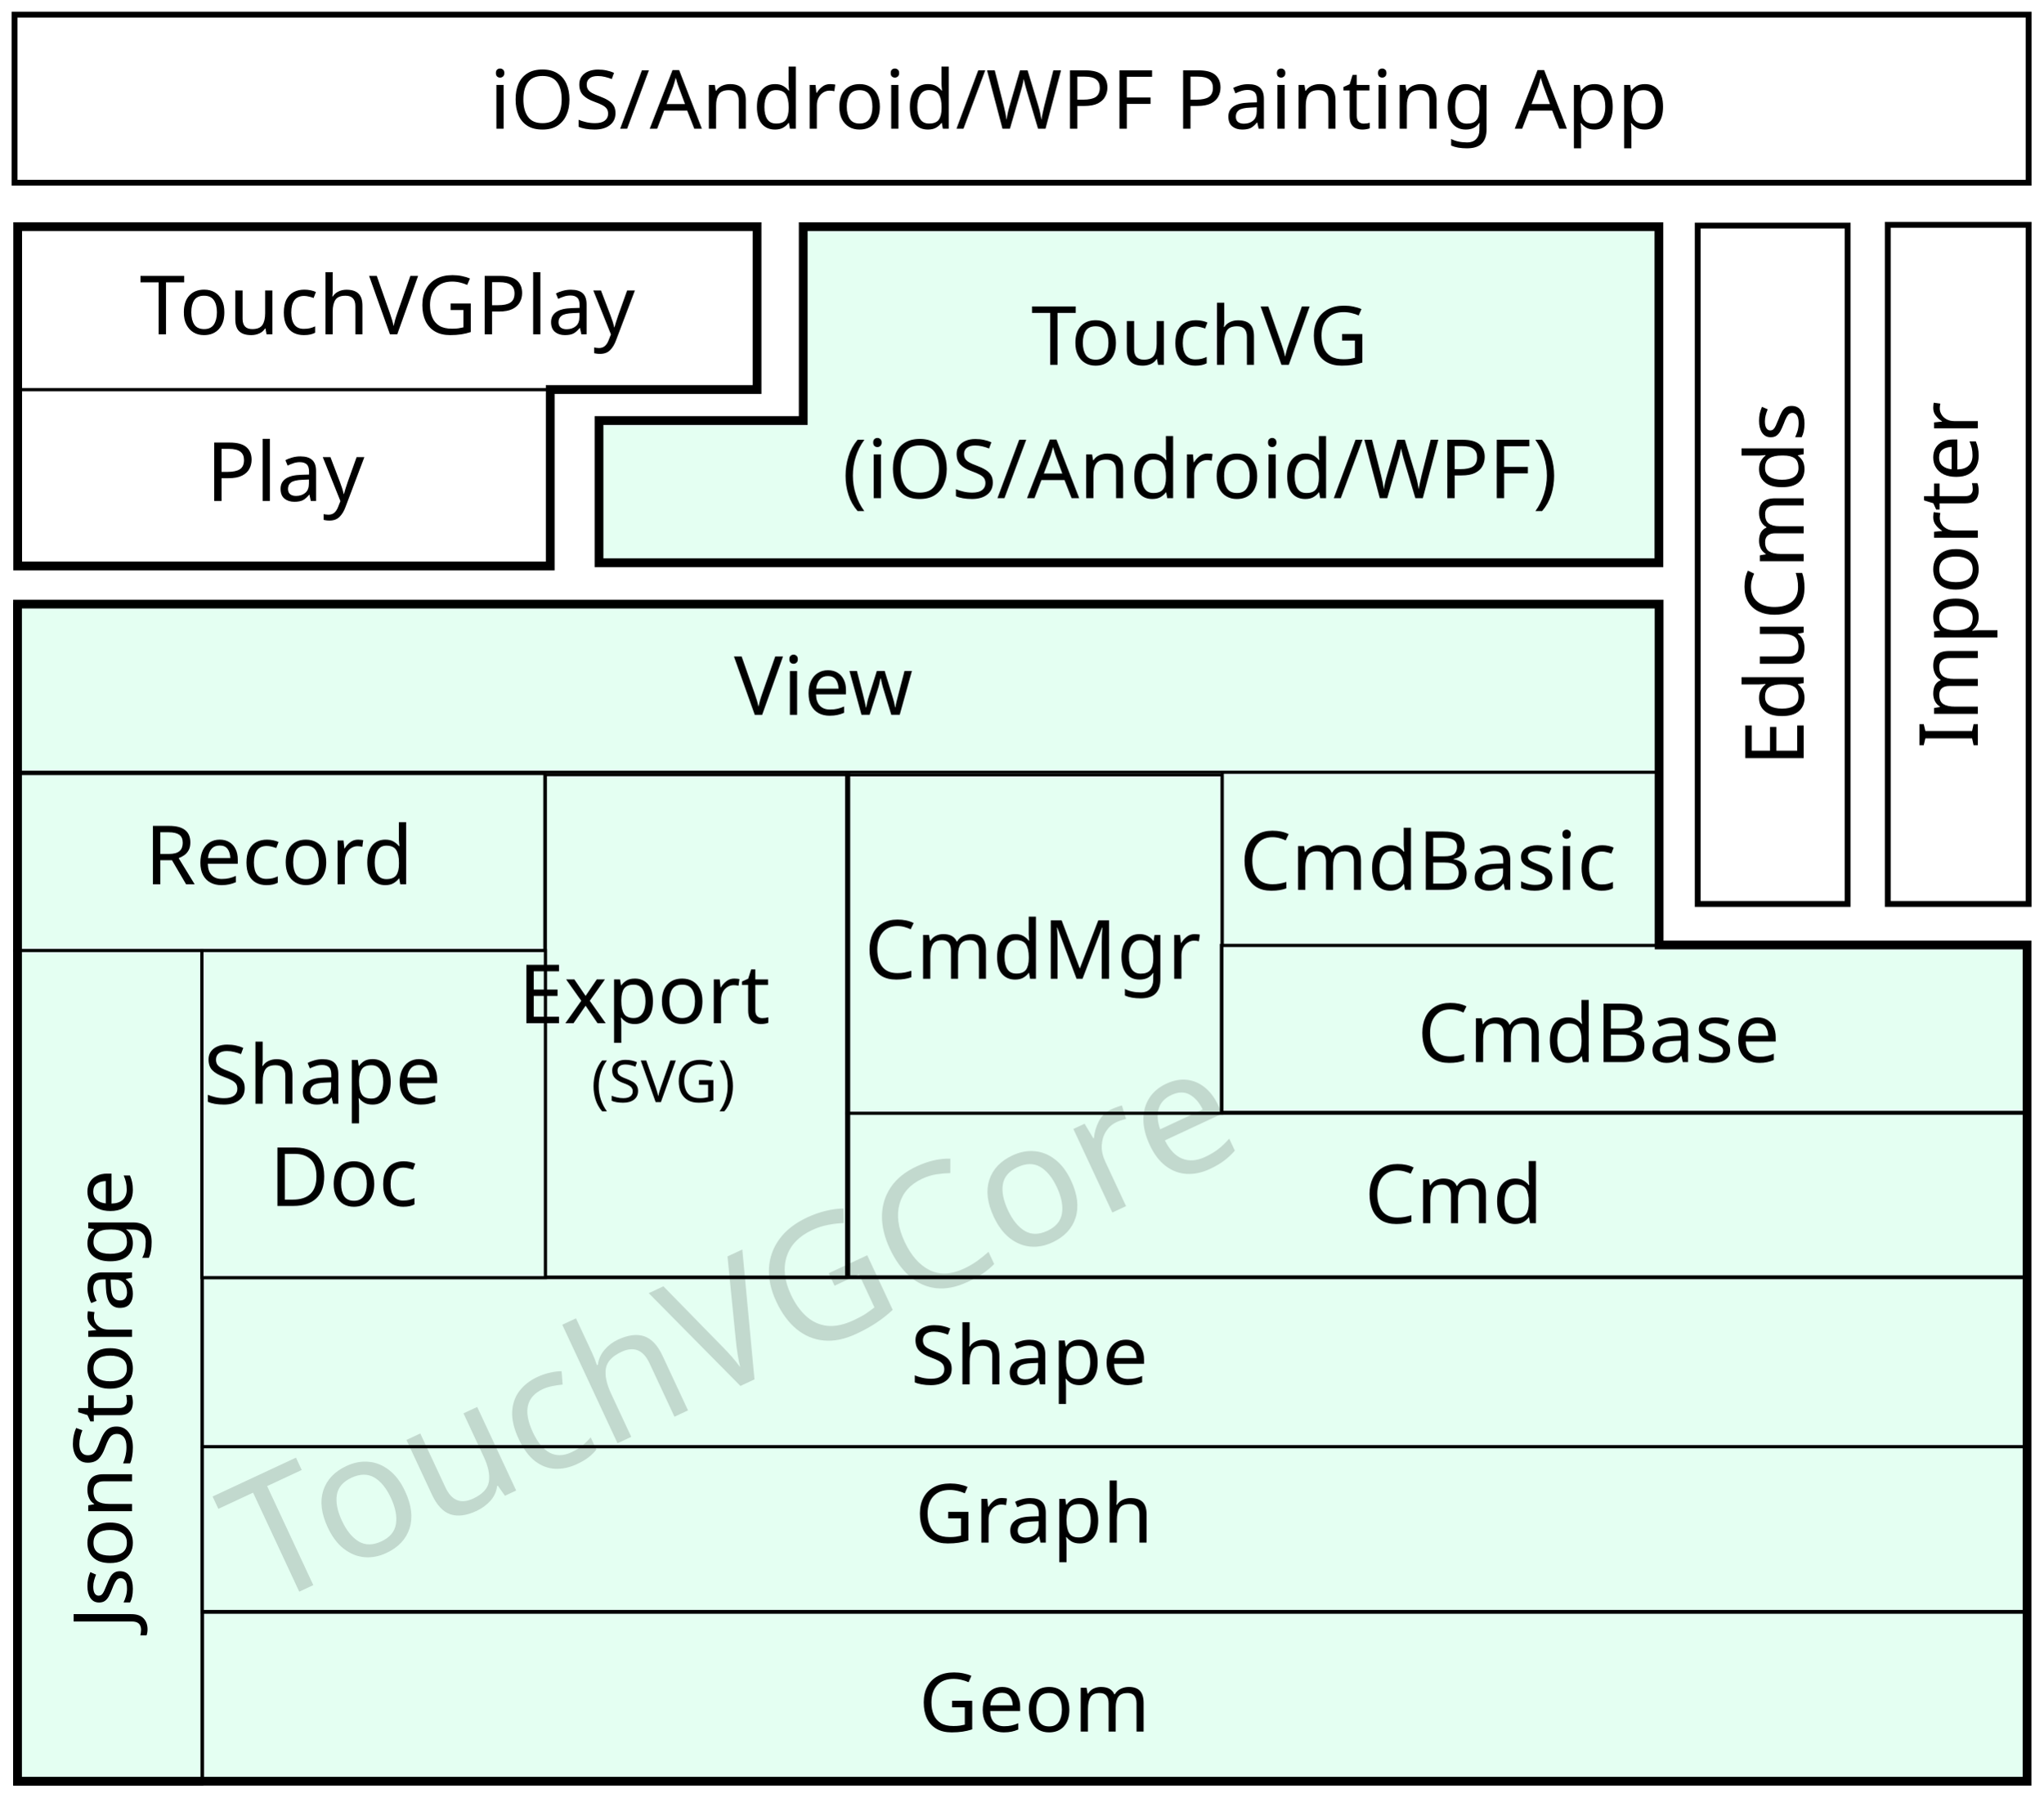
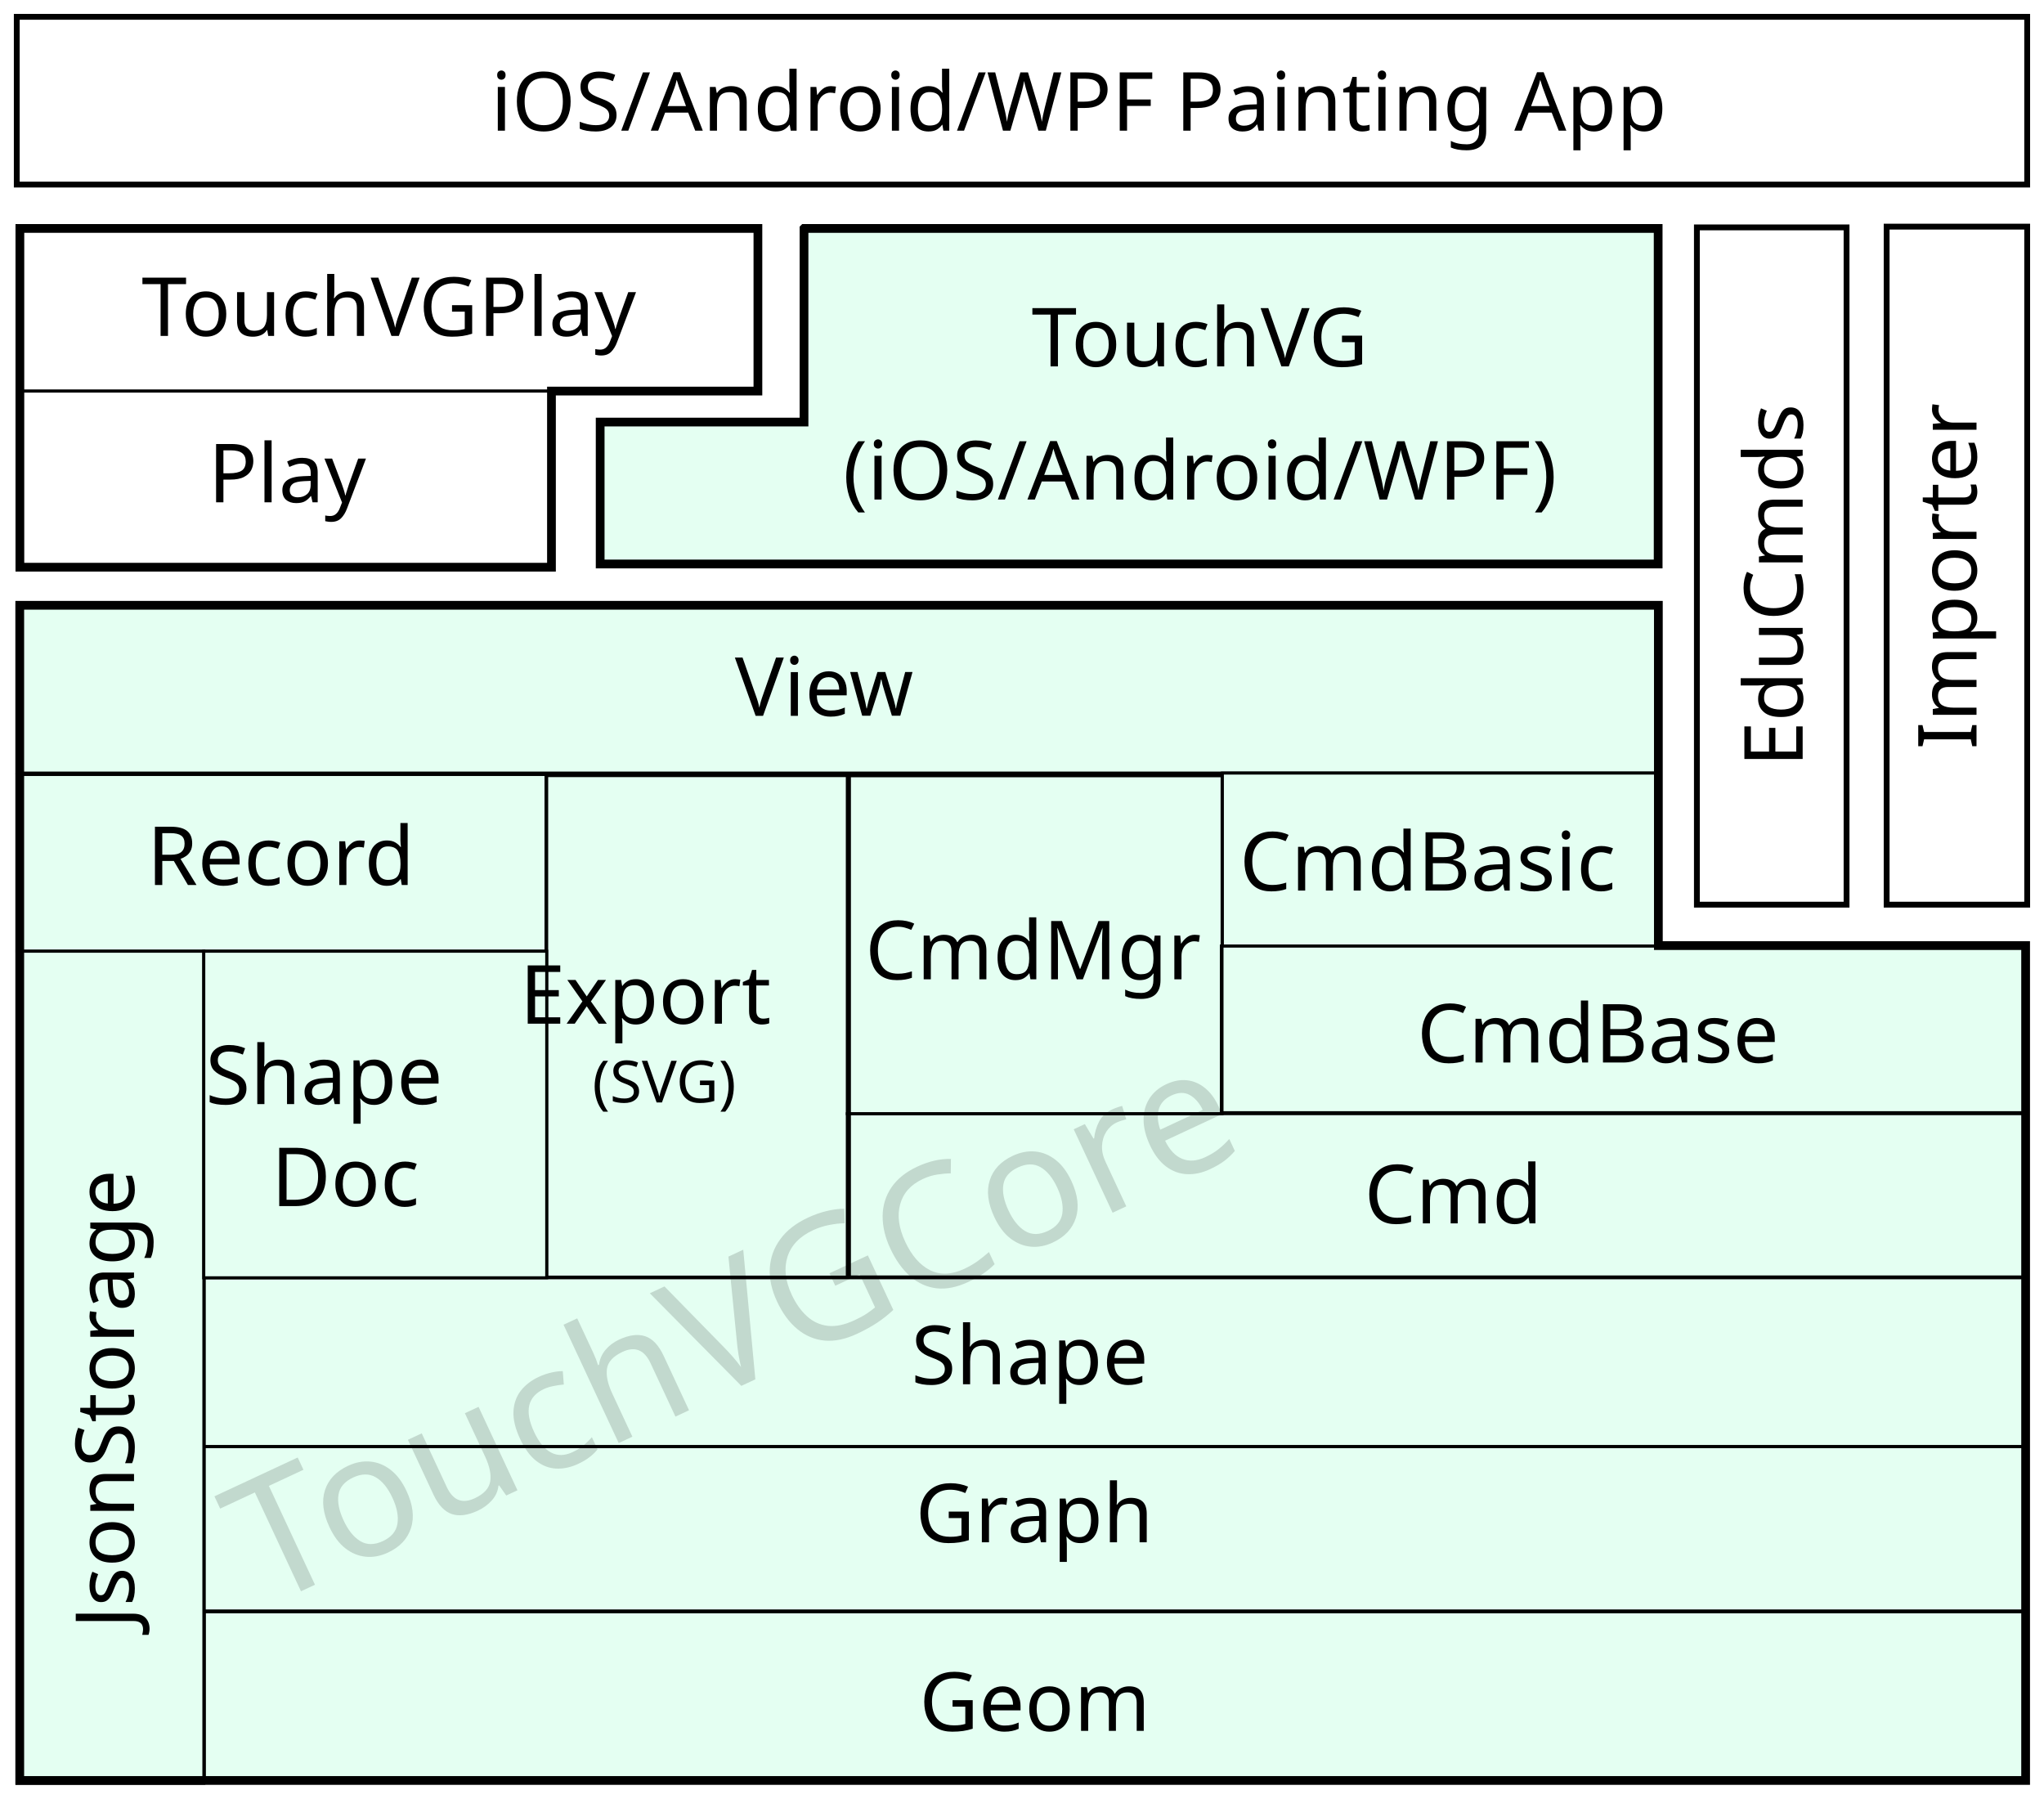
- <svg xmlns="http://www.w3.org/2000/svg" version="1.0" width="524.906" height="461.742" viewBox="0 0 419.925 369.394" preserveAspectRatio="xMidYMid meet" id="svg2">
+ <svg xmlns="http://www.w3.org/2000/svg" version="1.0" width="441.898" height="388.812" viewBox="0 0 353.519 311.05" preserveAspectRatio="xMidYMid meet" id="svg2">
  <defs id="defs332" />
-   <path style="fill:none;stroke:#000000;stroke-width:1.8;stroke-miterlimit:4;stroke-opacity:1;stroke-dasharray:none" d="m 3.631,46.578 0,30.637 0,2.841 0,36.262 109.453,0 0,-36.262 42.506,0 0,-33.478 -151.959,0 z" id="rect4063" />
-   <path style="fill:#e4fff2;fill-opacity:1;stroke:#000000;stroke-width:1.8;stroke-miterlimit:4;stroke-opacity:1;stroke-dasharray:none" d="m 3.605,124.155 0,70.059 0,2.156 0,169.716 413.006,0 0,-171.872 -75.619,0 0,-70.059 -337.388,0 z" id="rect3214" />
-   <rect style="fill:none;stroke:#000000;stroke-width:1.2;stroke-miterlimit:4;stroke-opacity:1;stroke-dasharray:none" id="rect4285" width="413.942" height="34.536" x="2.991" y="3.013" />
-   <rect style="fill:none;stroke:#000000;stroke-width:0.6;stroke-miterlimit:4;stroke-opacity:1;stroke-dasharray:none" id="rect4287" width="151.959" height="33.473" x="3.631" y="46.581" />
-   <rect style="fill:none;stroke:#000000;stroke-width:0.6;stroke-miterlimit:4;stroke-opacity:1;stroke-dasharray:none" id="rect4289" width="109.453" height="36.249" x="3.631" y="80.073" />
-   <path style="fill:#e4fff2;fill-opacity:1;stroke:#000000;stroke-width:1.8;stroke-miterlimit:4;stroke-opacity:1;stroke-dasharray:none" d="m 165.084,46.58 0,39.853 -41.972,0 0,29.222 217.838,0 0,-28.162 0,-1.059 0,-39.853 -175.866,0 z" id="rect4291" />
-   <rect style="fill:none;stroke:#000000;stroke-width:0.6;stroke-miterlimit:4;stroke-opacity:1;stroke-dasharray:none" id="rect4295" width="337.392" height="34.536" x="3.031" y="124.155" />
-   <rect style="fill:none;stroke:#000000;stroke-width:0.6;stroke-miterlimit:4;stroke-opacity:1;stroke-dasharray:none" id="rect4297" width="108.922" height="36.382" x="3.031" y="159.002" />
-   <rect style="fill:none;stroke:#000000;stroke-width:0.6;stroke-miterlimit:4;stroke-opacity:1;stroke-dasharray:none" id="rect4299" width="38.476" height="171.307" x="3.031" y="195.352" />
-   <rect style="fill:none;stroke:#000000;stroke-width:0.6;stroke-miterlimit:4;stroke-opacity:1;stroke-dasharray:none" id="rect4303" width="62.332" height="103.225" x="112.108" y="159.23" ry="0" />
-   <rect style="fill:none;stroke:#000000;stroke-width:0.6;stroke-miterlimit:4;stroke-opacity:1;stroke-dasharray:none" id="rect4305" width="70.634" height="67.258" x="41.474" y="195.352" />
-   <rect style="fill:none;stroke:#000000;stroke-width:0.6;stroke-miterlimit:4;stroke-opacity:1;stroke-dasharray:none" id="rect4307" width="77.167" height="69.564" x="173.992" y="159.262" />
-   <rect style="fill:none;stroke:#000000;stroke-width:0.6;stroke-miterlimit:4;stroke-opacity:1;stroke-dasharray:none" id="rect4309" width="89.198" height="35.599" x="251.224" y="158.691" />
-   <rect style="fill:none;stroke:#000000;stroke-width:0.6;stroke-miterlimit:4;stroke-opacity:1;stroke-dasharray:none" id="rect4311" width="165.929" height="34.316" x="251.004" y="194.29" />
-   <rect style="fill:none;stroke:#000000;stroke-width:0.6;stroke-miterlimit:4;stroke-opacity:1;stroke-dasharray:none" id="rect4313" width="242.941" height="33.597" x="173.992" y="228.826" />
-   <rect style="fill:none;stroke:#000000;stroke-width:0.6;stroke-miterlimit:4;stroke-opacity:1;stroke-dasharray:none" id="rect4315" width="375.336" height="34.724" x="41.597" y="262.611" />
-   <rect style="fill:none;stroke:#000000;stroke-width:0.6;stroke-miterlimit:4;stroke-opacity:1;stroke-dasharray:none" id="rect4317" width="375.336" height="34.005" x="41.597" y="297.367" />
-   <rect style="fill:none;stroke:#000000;stroke-width:0.6;stroke-miterlimit:4;stroke-opacity:1;stroke-dasharray:none" id="rect4319" width="375.304" height="35.255" x="41.629" y="331.184" />
-   <rect style="fill:none;stroke:#000000;stroke-width:1.2;stroke-miterlimit:4;stroke-opacity:1;stroke-dasharray:none" id="rect4321" width="30.817" height="139.427" x="348.923" y="46.361" />
-   <rect style="fill:none;stroke:#000000;stroke-width:1.2;stroke-miterlimit:4;stroke-opacity:1;stroke-dasharray:none" id="rect4323" width="28.938" height="139.583" x="387.995" y="46.206" />
-   <text xml:space="preserve" style="font-size:16.8px;font-style:normal;font-variant:normal;font-weight:normal;font-stretch:normal;text-align:start;line-height:125%;letter-spacing:0px;word-spacing:0px;writing-mode:lr-tb;text-anchor:start;fill:#000000;fill-opacity:1;stroke:none;font-family:Sans;-inkscape-font-specification:Sans" x="100.603" y="26.45" id="text3021">
-     <tspan id="tspan3023" x="100.603" y="26.45">iOS/Android/WPF Painting App</tspan>
+   <path style="fill:none;stroke:#000000;stroke-width:1.512;stroke-miterlimit:4;stroke-opacity:1;stroke-dasharray:none" d="m 3.438,39.504 0,25.735 0,2.386 0,30.46 91.941,0 0,-30.46 35.705,0 0,-28.122 -127.646,0 z" id="rect4063" />
+   <path style="fill:#e4fff2;fill-opacity:1;stroke:#000000;stroke-width:1.512;stroke-miterlimit:4;stroke-opacity:1;stroke-dasharray:none" d="m 3.416,104.669 0,58.85 0,1.811 0,142.561 346.925,0 0,-144.372 -63.52,0 0,-58.85 -283.406,0 z" id="rect3214" />
+   <rect style="fill:none;stroke:#000000;stroke-width:1.008;stroke-miterlimit:4;stroke-opacity:1;stroke-dasharray:none" id="rect4285" width="347.711" height="29.01" x="2.9" y="2.909" />
+   <rect style="fill:none;stroke:#000000;stroke-width:0.504;stroke-miterlimit:4;stroke-opacity:1;stroke-dasharray:none" id="rect4287" width="127.646" height="28.118" x="3.438" y="39.506" />
+   <rect style="fill:none;stroke:#000000;stroke-width:0.504;stroke-miterlimit:4;stroke-opacity:1;stroke-dasharray:none" id="rect4289" width="91.941" height="30.449" x="3.438" y="67.64" />
+   <path style="fill:#e4fff2;fill-opacity:1;stroke:#000000;stroke-width:1.512;stroke-miterlimit:4;stroke-opacity:1;stroke-dasharray:none" d="m 139.058,39.506 0,33.477 -35.256,0 0,24.546 182.984,0 0,-23.657 0,-0.89 0,-33.477 -147.727,0 z" id="rect4291" />
+   <rect style="fill:none;stroke:#000000;stroke-width:0.504;stroke-miterlimit:4;stroke-opacity:1;stroke-dasharray:none" id="rect4295" width="283.409" height="29.01" x="2.934" y="104.668" />
+   <rect style="fill:none;stroke:#000000;stroke-width:0.504;stroke-miterlimit:4;stroke-opacity:1;stroke-dasharray:none" id="rect4297" width="91.494" height="30.561" x="2.934" y="133.94" />
+   <rect style="fill:none;stroke:#000000;stroke-width:0.504;stroke-miterlimit:4;stroke-opacity:1;stroke-dasharray:none" id="rect4299" width="32.319" height="143.898" x="2.934" y="164.474" />
+   <rect style="fill:none;stroke:#000000;stroke-width:0.504;stroke-miterlimit:4;stroke-opacity:1;stroke-dasharray:none" id="rect4303" width="52.359" height="86.709" x="94.559" y="134.131" ry="0" />
+   <rect style="fill:none;stroke:#000000;stroke-width:0.504;stroke-miterlimit:4;stroke-opacity:1;stroke-dasharray:none" id="rect4305" width="59.333" height="56.497" x="35.226" y="164.474" />
+   <rect style="fill:none;stroke:#000000;stroke-width:0.504;stroke-miterlimit:4;stroke-opacity:1;stroke-dasharray:none" id="rect4307" width="64.82" height="58.434" x="146.541" y="134.158" />
+   <rect style="fill:none;stroke:#000000;stroke-width:0.504;stroke-miterlimit:4;stroke-opacity:1;stroke-dasharray:none" id="rect4309" width="74.926" height="29.903" x="211.416" y="133.679" />
+   <rect style="fill:none;stroke:#000000;stroke-width:0.504;stroke-miterlimit:4;stroke-opacity:1;stroke-dasharray:none" id="rect4311" width="139.381" height="28.825" x="211.231" y="163.582" />
+   <rect style="fill:none;stroke:#000000;stroke-width:0.504;stroke-miterlimit:4;stroke-opacity:1;stroke-dasharray:none" id="rect4313" width="204.07" height="28.221" x="146.541" y="192.592" />
+   <rect style="fill:none;stroke:#000000;stroke-width:0.504;stroke-miterlimit:4;stroke-opacity:1;stroke-dasharray:none" id="rect4315" width="315.282" height="29.168" x="35.33" y="220.971" />
+   <rect style="fill:none;stroke:#000000;stroke-width:0.504;stroke-miterlimit:4;stroke-opacity:1;stroke-dasharray:none" id="rect4317" width="315.282" height="28.564" x="35.33" y="250.166" />
+   <rect style="fill:none;stroke:#000000;stroke-width:0.504;stroke-miterlimit:4;stroke-opacity:1;stroke-dasharray:none" id="rect4319" width="315.255" height="29.614" x="35.357" y="278.573" />
+   <rect style="fill:none;stroke:#000000;stroke-width:1.008;stroke-miterlimit:4;stroke-opacity:1;stroke-dasharray:none" id="rect4321" width="25.886" height="117.119" x="293.484" y="39.322" />
+   <rect style="fill:none;stroke:#000000;stroke-width:1.008;stroke-miterlimit:4;stroke-opacity:1;stroke-dasharray:none" id="rect4323" width="24.308" height="117.25" x="326.303" y="39.191" />
+   <text xml:space="preserve" style="font-size:14.112px;font-style:normal;font-variant:normal;font-weight:normal;font-stretch:normal;text-align:start;line-height:125%;letter-spacing:0px;word-spacing:0px;writing-mode:lr-tb;text-anchor:start;fill:#000000;fill-opacity:1;stroke:none;font-family:Sans;-inkscape-font-specification:Sans" x="84.894" y="22.596" id="text3021">
+     <tspan id="tspan3023" x="84.894" y="22.596">iOS/Android/WPF Painting App</tspan>
  </text>
-   <text xml:space="preserve" style="font-size:16.8px;font-style:normal;font-variant:normal;font-weight:normal;font-stretch:normal;text-align:start;line-height:125%;letter-spacing:0px;word-spacing:0px;writing-mode:lr-tb;text-anchor:start;fill:#000000;fill-opacity:1;stroke:none;font-family:Sans;-inkscape-font-specification:Sans" x="28.694" y="68.699" id="text3025">
-     <tspan id="tspan3027" x="28.694" y="68.699">TouchVGPlay</tspan>
+   <text xml:space="preserve" style="font-size:14.112px;font-style:normal;font-variant:normal;font-weight:normal;font-stretch:normal;text-align:start;line-height:125%;letter-spacing:0px;word-spacing:0px;writing-mode:lr-tb;text-anchor:start;fill:#000000;fill-opacity:1;stroke:none;font-family:Sans;-inkscape-font-specification:Sans" x="24.491" y="58.086" id="text3025">
+     <tspan id="tspan3027" x="24.491" y="58.086">TouchVGPlay</tspan>
  </text>
-   <text xml:space="preserve" style="font-size:16.8px;font-style:normal;font-variant:normal;font-weight:normal;font-stretch:normal;text-align:start;line-height:125%;letter-spacing:0px;word-spacing:0px;writing-mode:lr-tb;text-anchor:start;fill:#000000;fill-opacity:1;stroke:none;font-family:Sans;-inkscape-font-specification:Sans" x="42.396" y="102.956" id="text3029">
-     <tspan id="tspan3031" x="42.396" y="102.956">Play</tspan>
+   <text xml:space="preserve" style="font-size:14.112px;font-style:normal;font-variant:normal;font-weight:normal;font-stretch:normal;text-align:start;line-height:125%;letter-spacing:0px;word-spacing:0px;writing-mode:lr-tb;text-anchor:start;fill:#000000;fill-opacity:1;stroke:none;font-family:Sans;-inkscape-font-specification:Sans" x="36.001" y="86.861" id="text3029">
+     <tspan id="tspan3031" x="36.001" y="86.861">Play</tspan>
  </text>
-   <text xml:space="preserve" style="font-size:16.8px;font-style:normal;font-variant:normal;font-weight:normal;font-stretch:normal;text-align:start;line-height:125%;letter-spacing:0px;word-spacing:0px;writing-mode:lr-tb;text-anchor:start;fill:#000000;fill-opacity:1;stroke:none;font-family:Sans;-inkscape-font-specification:Sans" x="211.935" y="74.98" id="text3033">
-     <tspan id="tspan3035" x="211.935" y="74.98">TouchVG</tspan>
+   <text xml:space="preserve" style="font-size:14.112px;font-style:normal;font-variant:normal;font-weight:normal;font-stretch:normal;text-align:start;line-height:125%;letter-spacing:0px;word-spacing:0px;writing-mode:lr-tb;text-anchor:start;fill:#000000;fill-opacity:1;stroke:none;font-family:Sans;-inkscape-font-specification:Sans" x="178.414" y="63.361" id="text3033">
+     <tspan id="tspan3035" x="178.414" y="63.361">TouchVG</tspan>
  </text>
-   <text xml:space="preserve" style="font-size:16.8px;font-style:normal;font-variant:normal;font-weight:normal;font-stretch:normal;text-align:start;line-height:125%;letter-spacing:0px;word-spacing:0px;writing-mode:lr-tb;text-anchor:start;fill:#000000;fill-opacity:1;stroke:none;font-family:Sans;-inkscape-font-specification:Sans" x="173.112" y="102.385" id="text3041">
-     <tspan id="tspan3043" x="173.112" y="102.385">(iOS/Android/WPF)</tspan>
+   <text xml:space="preserve" style="font-size:14.112px;font-style:normal;font-variant:normal;font-weight:normal;font-stretch:normal;text-align:start;line-height:125%;letter-spacing:0px;word-spacing:0px;writing-mode:lr-tb;text-anchor:start;fill:#000000;fill-opacity:1;stroke:none;font-family:Sans;-inkscape-font-specification:Sans" x="145.802" y="86.381" id="text3041">
+     <tspan id="tspan3043" x="145.802" y="86.381">(iOS/Android/WPF)</tspan>
  </text>
-   <text xml:space="preserve" style="font-size:16.8px;font-style:normal;font-variant:normal;font-weight:normal;font-stretch:normal;text-align:start;line-height:125%;letter-spacing:0px;word-spacing:0px;writing-mode:lr-tb;text-anchor:start;fill:#000000;fill-opacity:1;stroke:none;font-family:Sans;-inkscape-font-specification:Sans" x="150.845" y="146.918" id="text3045">
-     <tspan id="tspan3047" x="150.845" y="146.918">View</tspan>
+   <text xml:space="preserve" style="font-size:14.112px;font-style:normal;font-variant:normal;font-weight:normal;font-stretch:normal;text-align:start;line-height:125%;letter-spacing:0px;word-spacing:0px;writing-mode:lr-tb;text-anchor:start;fill:#000000;fill-opacity:1;stroke:none;font-family:Sans;-inkscape-font-specification:Sans" x="127.098" y="123.789" id="text3045">
+     <tspan id="tspan3047" x="127.098" y="123.789">View</tspan>
  </text>
-   <text xml:space="preserve" style="font-size:16.8px;font-style:normal;font-variant:normal;font-weight:normal;font-stretch:normal;text-align:start;line-height:125%;letter-spacing:0px;word-spacing:0px;writing-mode:lr-tb;text-anchor:start;fill:#000000;fill-opacity:1;stroke:none;font-family:Sans;-inkscape-font-specification:Sans" x="29.806" y="181.745" id="text3049">
-     <tspan id="tspan3051" x="29.806" y="181.745">Record</tspan>
+   <text xml:space="preserve" style="font-size:14.112px;font-style:normal;font-variant:normal;font-weight:normal;font-stretch:normal;text-align:start;line-height:125%;letter-spacing:0px;word-spacing:0px;writing-mode:lr-tb;text-anchor:start;fill:#000000;fill-opacity:1;stroke:none;font-family:Sans;-inkscape-font-specification:Sans" x="25.425" y="153.044" id="text3049">
+     <tspan id="tspan3051" x="25.425" y="153.044">Record</tspan>
  </text>
-   <text xml:space="preserve" style="font-size:16.8px;font-style:normal;font-variant:normal;font-weight:normal;font-stretch:normal;text-align:center;line-height:125%;letter-spacing:0px;word-spacing:0px;writing-mode:lr-tb;text-anchor:middle;fill:#000000;fill-opacity:1;stroke:none;font-family:Sans;-inkscape-font-specification:Sans" x="142.853" y="210.299" id="text3053">
-     <tspan x="145.527" y="210.299" id="tspan3057">Export </tspan>
-     <tspan x="142.853" y="226.514" id="tspan3095" style="font-size:12px;font-style:normal;font-variant:normal;font-weight:normal;font-stretch:normal;text-align:center;line-height:125%;writing-mode:lr-tb;text-anchor:middle;font-family:Sans;-inkscape-font-specification:Sans">(SVG)</tspan>
+   <text xml:space="preserve" style="font-size:14.112px;font-style:normal;font-variant:normal;font-weight:normal;font-stretch:normal;text-align:center;line-height:125%;letter-spacing:0px;word-spacing:0px;writing-mode:lr-tb;text-anchor:middle;fill:#000000;fill-opacity:1;stroke:none;font-family:Sans;-inkscape-font-specification:Sans" x="120.384" y="177.029" id="text3053">
+     <tspan x="122.63" y="177.029" id="tspan3057">Export </tspan>
+     <tspan x="120.384" y="190.65" id="tspan3095" style="font-size:10.08px;font-style:normal;font-variant:normal;font-weight:normal;font-stretch:normal;text-align:center;line-height:125%;writing-mode:lr-tb;text-anchor:middle;font-family:Sans;-inkscape-font-specification:Sans">(SVG)</tspan>
  </text>
-   <text xml:space="preserve" style="font-size:16.8px;font-style:normal;font-variant:normal;font-weight:normal;font-stretch:normal;text-align:start;line-height:125%;letter-spacing:0px;word-spacing:0px;writing-mode:lr-tb;text-anchor:start;fill:#000000;fill-opacity:1;stroke:none;font-family:Sans;-inkscape-font-specification:Sans" x="188.823" y="355.881" id="text3059">
-     <tspan id="tspan3061" x="188.823" y="355.881">Geom</tspan>
+   <text xml:space="preserve" style="font-size:14.112px;font-style:normal;font-variant:normal;font-weight:normal;font-stretch:normal;text-align:start;line-height:125%;letter-spacing:0px;word-spacing:0px;writing-mode:lr-tb;text-anchor:start;fill:#000000;fill-opacity:1;stroke:none;font-family:Sans;-inkscape-font-specification:Sans" x="158.999" y="299.318" id="text3059">
+     <tspan id="tspan3061" x="158.999" y="299.318">Geom</tspan>
  </text>
-   <text xml:space="preserve" style="font-size:16.8px;font-style:normal;font-variant:normal;font-weight:normal;font-stretch:normal;text-align:start;line-height:125%;letter-spacing:0px;word-spacing:0px;writing-mode:lr-tb;text-anchor:start;fill:#000000;fill-opacity:1;stroke:none;font-family:Sans;-inkscape-font-specification:Sans" x="188.04" y="317.057" id="text3063">
-     <tspan id="tspan3065" x="188.04" y="317.057">Graph</tspan>
+   <text xml:space="preserve" style="font-size:14.112px;font-style:normal;font-variant:normal;font-weight:normal;font-stretch:normal;text-align:start;line-height:125%;letter-spacing:0px;word-spacing:0px;writing-mode:lr-tb;text-anchor:start;fill:#000000;fill-opacity:1;stroke:none;font-family:Sans;-inkscape-font-specification:Sans" x="158.341" y="266.706" id="text3063">
+     <tspan id="tspan3065" x="158.341" y="266.706">Graph</tspan>
  </text>
-   <text xml:space="preserve" style="font-size:16.8px;font-style:normal;font-variant:normal;font-weight:normal;font-stretch:normal;text-align:start;line-height:125%;letter-spacing:0px;word-spacing:0px;writing-mode:lr-tb;text-anchor:start;fill:#000000;fill-opacity:1;stroke:none;font-family:Sans;-inkscape-font-specification:Sans" x="187.158" y="284.514" id="text3067">
-     <tspan id="tspan3069" x="187.158" y="284.514">Shape</tspan>
+   <text xml:space="preserve" style="font-size:14.112px;font-style:normal;font-variant:normal;font-weight:normal;font-stretch:normal;text-align:start;line-height:125%;letter-spacing:0px;word-spacing:0px;writing-mode:lr-tb;text-anchor:start;fill:#000000;fill-opacity:1;stroke:none;font-family:Sans;-inkscape-font-specification:Sans" x="157.601" y="239.37" id="text3067">
+     <tspan id="tspan3069" x="157.601" y="239.37">Shape</tspan>
  </text>
-   <text xml:space="preserve" style="font-size:16.8px;font-style:normal;font-variant:normal;font-weight:normal;font-stretch:normal;text-align:start;line-height:125%;letter-spacing:0px;word-spacing:0px;writing-mode:lr-tb;text-anchor:start;fill:#000000;fill-opacity:1;stroke:none;font-family:Sans;-inkscape-font-specification:Sans" x="280.448" y="251.399" id="text3071">
-     <tspan id="tspan3073" x="280.448" y="251.399">Cmd</tspan>
+   <text xml:space="preserve" style="font-size:14.112px;font-style:normal;font-variant:normal;font-weight:normal;font-stretch:normal;text-align:start;line-height:125%;letter-spacing:0px;word-spacing:0px;writing-mode:lr-tb;text-anchor:start;fill:#000000;fill-opacity:1;stroke:none;font-family:Sans;-inkscape-font-specification:Sans" x="235.964" y="211.554" id="text3071">
+     <tspan id="tspan3073" x="235.964" y="211.554">Cmd</tspan>
  </text>
-   <text xml:space="preserve" style="font-size:16.8px;font-style:normal;font-variant:normal;font-weight:normal;font-stretch:normal;text-align:start;line-height:125%;letter-spacing:0px;word-spacing:0px;writing-mode:lr-tb;text-anchor:start;fill:#000000;fill-opacity:1;stroke:none;font-family:Sans;-inkscape-font-specification:Sans" x="291.296" y="218.285" id="text3075">
-     <tspan id="tspan3077" x="291.296" y="218.285">CmdBase</tspan>
+   <text xml:space="preserve" style="font-size:14.112px;font-style:normal;font-variant:normal;font-weight:normal;font-stretch:normal;text-align:start;line-height:125%;letter-spacing:0px;word-spacing:0px;writing-mode:lr-tb;text-anchor:start;fill:#000000;fill-opacity:1;stroke:none;font-family:Sans;-inkscape-font-specification:Sans" x="245.076" y="183.738" id="text3075">
+     <tspan id="tspan3077" x="245.076" y="183.738">CmdBase</tspan>
  </text>
-   <text xml:space="preserve" style="font-size:16.8px;font-style:normal;font-variant:normal;font-weight:normal;font-stretch:normal;text-align:start;line-height:125%;letter-spacing:0px;word-spacing:0px;writing-mode:lr-tb;text-anchor:start;fill:#000000;fill-opacity:1;stroke:none;font-family:Sans;-inkscape-font-specification:Sans" x="177.679" y="201.157" id="text3079">
-     <tspan id="tspan3081" x="177.679" y="201.157">CmdMgr</tspan>
+   <text xml:space="preserve" style="font-size:14.112px;font-style:normal;font-variant:normal;font-weight:normal;font-stretch:normal;text-align:start;line-height:125%;letter-spacing:0px;word-spacing:0px;writing-mode:lr-tb;text-anchor:start;fill:#000000;fill-opacity:1;stroke:none;font-family:Sans;-inkscape-font-specification:Sans" x="149.638" y="169.35" id="text3079">
+     <tspan id="tspan3081" x="149.638" y="169.35">CmdMgr</tspan>
  </text>
-   <text xml:space="preserve" style="font-size:16.8px;font-style:normal;font-variant:normal;font-weight:normal;font-stretch:normal;text-align:start;line-height:125%;letter-spacing:0px;word-spacing:0px;writing-mode:lr-tb;text-anchor:start;fill:#000000;fill-opacity:1;stroke:none;font-family:Sans;-inkscape-font-specification:Sans" x="254.756" y="182.887" id="text3083">
-     <tspan id="tspan3085" x="254.756" y="182.887">CmdBasic</tspan>
+   <text xml:space="preserve" style="font-size:14.112px;font-style:normal;font-variant:normal;font-weight:normal;font-stretch:normal;text-align:start;line-height:125%;letter-spacing:0px;word-spacing:0px;writing-mode:lr-tb;text-anchor:start;fill:#000000;fill-opacity:1;stroke:none;font-family:Sans;-inkscape-font-specification:Sans" x="214.383" y="154.003" id="text3083">
+     <tspan id="tspan3085" x="214.383" y="154.003">CmdBasic</tspan>
  </text>
-   <text xml:space="preserve" style="font-size:16.8px;font-style:normal;font-variant:normal;font-weight:normal;font-stretch:normal;text-align:center;line-height:125%;letter-spacing:0px;word-spacing:0px;writing-mode:lr-tb;text-anchor:middle;fill:#000000;fill-opacity:1;stroke:none;font-family:Sans;-inkscape-font-specification:Sans" x="77.194" y="226.849" id="text3087">
-     <tspan id="tspan3089" x="77.194" y="226.849" style="font-size:16.8px;font-style:normal;font-variant:normal;font-weight:normal;font-stretch:normal;text-align:center;line-height:125%;writing-mode:lr-tb;text-anchor:middle;font-family:Sans;-inkscape-font-specification:Sans">Shape</tspan>
-     <tspan x="77.194" y="247.849" id="tspan3091" style="font-size:16.8px;font-style:normal;font-variant:normal;font-weight:normal;font-stretch:normal;text-align:center;line-height:125%;writing-mode:lr-tb;text-anchor:middle;font-family:Sans;-inkscape-font-specification:Sans">Doc</tspan>
+   <text xml:space="preserve" style="font-size:14.112px;font-style:normal;font-variant:normal;font-weight:normal;font-stretch:normal;text-align:center;line-height:125%;letter-spacing:0px;word-spacing:0px;writing-mode:lr-tb;text-anchor:middle;fill:#000000;fill-opacity:1;stroke:none;font-family:Sans;-inkscape-font-specification:Sans" x="65.231" y="190.931" id="text3087">
+     <tspan id="tspan3089" x="65.231" y="190.931" style="font-size:14.112px;font-style:normal;font-variant:normal;font-weight:normal;font-stretch:normal;text-align:center;line-height:125%;writing-mode:lr-tb;text-anchor:middle;font-family:Sans;-inkscape-font-specification:Sans">Shape</tspan>
+     <tspan x="65.231" y="208.571" id="tspan3091" style="font-size:14.112px;font-style:normal;font-variant:normal;font-weight:normal;font-stretch:normal;text-align:center;line-height:125%;writing-mode:lr-tb;text-anchor:middle;font-family:Sans;-inkscape-font-specification:Sans">Doc</tspan>
  </text>
-   <text xml:space="preserve" style="font-size:16.8px;font-style:normal;font-variant:normal;font-weight:normal;font-stretch:normal;text-align:start;line-height:125%;letter-spacing:0px;word-spacing:0px;writing-mode:lr-tb;text-anchor:start;fill:#000000;fill-opacity:1;stroke:none;font-family:Sans;-inkscape-font-specification:Sans" x="-334.808" y="27.134" id="text3097" transform="matrix(0,-1,1,0,0,0)">
-     <tspan id="tspan3099" x="-334.808" y="27.134">JsonStorage</tspan>
+   <text xml:space="preserve" style="font-size:14.112px;font-style:normal;font-variant:normal;font-weight:normal;font-stretch:normal;text-align:start;line-height:125%;letter-spacing:0px;word-spacing:0px;writing-mode:lr-tb;text-anchor:start;fill:#000000;fill-opacity:1;stroke:none;font-family:Sans;-inkscape-font-specification:Sans" x="-281.617" y="23.18" id="text3097" transform="matrix(0,-1,1,0,0,0)">
+     <tspan id="tspan3099" x="-281.617" y="23.18">JsonStorage</tspan>
  </text>
-   <text xml:space="preserve" style="font-size:16.8px;font-style:normal;font-variant:normal;font-weight:normal;font-stretch:normal;text-align:start;line-height:125%;letter-spacing:0px;word-spacing:0px;writing-mode:lr-tb;text-anchor:start;fill:#000000;fill-opacity:1;stroke:none;font-family:Sans;-inkscape-font-specification:Sans" x="-157.429" y="370.703" id="text3101" transform="matrix(0,-1,1,0,0,0)">
-     <tspan id="tspan3103" x="-157.429" y="370.703">EduCmds</tspan>
+   <text xml:space="preserve" style="font-size:14.112px;font-style:normal;font-variant:normal;font-weight:normal;font-stretch:normal;text-align:start;line-height:125%;letter-spacing:0px;word-spacing:0px;writing-mode:lr-tb;text-anchor:start;fill:#000000;fill-opacity:1;stroke:none;font-family:Sans;-inkscape-font-specification:Sans" x="-132.619" y="311.778" id="text3101" transform="matrix(0,-1,1,0,0,0)">
+     <tspan id="tspan3103" x="-132.619" y="311.778">EduCmds</tspan>
  </text>
-   <text xml:space="preserve" style="font-size:16.8px;font-style:normal;font-variant:normal;font-weight:normal;font-stretch:normal;text-align:start;line-height:125%;letter-spacing:0px;word-spacing:0px;writing-mode:lr-tb;text-anchor:start;fill:#000000;fill-opacity:1;stroke:none;font-family:Sans;-inkscape-font-specification:Sans" x="-153.831" y="406.499" id="text3105" transform="matrix(0,-1,1,0,0,0)">
-     <tspan id="tspan3107" x="-153.831" y="406.499">Importer</tspan>
+   <text xml:space="preserve" style="font-size:14.112px;font-style:normal;font-variant:normal;font-weight:normal;font-stretch:normal;text-align:start;line-height:125%;letter-spacing:0px;word-spacing:0px;writing-mode:lr-tb;text-anchor:start;fill:#000000;fill-opacity:1;stroke:none;font-family:Sans;-inkscape-font-specification:Sans" x="-129.596" y="341.847" id="text3105" transform="matrix(0,-1,1,0,0,0)">
+     <tspan id="tspan3107" x="-129.596" y="341.847">Importer</tspan>
  </text>
-   <text xml:space="preserve" style="font-size:29.47px;font-style:normal;font-weight:normal;line-height:125%;letter-spacing:0px;word-spacing:0px;opacity:0.15;fill:#000000;fill-opacity:1;stroke:none;font-family:Sans" x="-90.751" y="322.476" id="text4068" transform="matrix(0.9063078,-0.4226183,0.4226183,0.9063078,0,0)">
-     <tspan id="tspan4070" x="-90.751" y="322.476" style="font-size:35.364px;font-style:normal;font-variant:normal;font-weight:normal;font-stretch:normal;text-align:start;line-height:125%;writing-mode:lr-tb;text-anchor:start;font-family:Sans;-inkscape-font-specification:Sans">TouchVGCore</tspan>
+   <text xml:space="preserve" style="font-size:24.755px;font-style:normal;font-weight:normal;line-height:125%;letter-spacing:0px;word-spacing:0px;opacity:0.15;fill:#000000;fill-opacity:1;stroke:none;font-family:Sans" x="-76.039" y="271.387" id="text4068" transform="matrix(0.9063078,-0.4226183,0.4226183,0.9063078,0,0)">
+     <tspan id="tspan4070" x="-76.039" y="271.387" style="font-size:29.706px;font-style:normal;font-variant:normal;font-weight:normal;font-stretch:normal;text-align:start;line-height:125%;writing-mode:lr-tb;text-anchor:start;font-family:Sans;-inkscape-font-specification:Sans">TouchVGCore</tspan>
  </text>
</svg>
